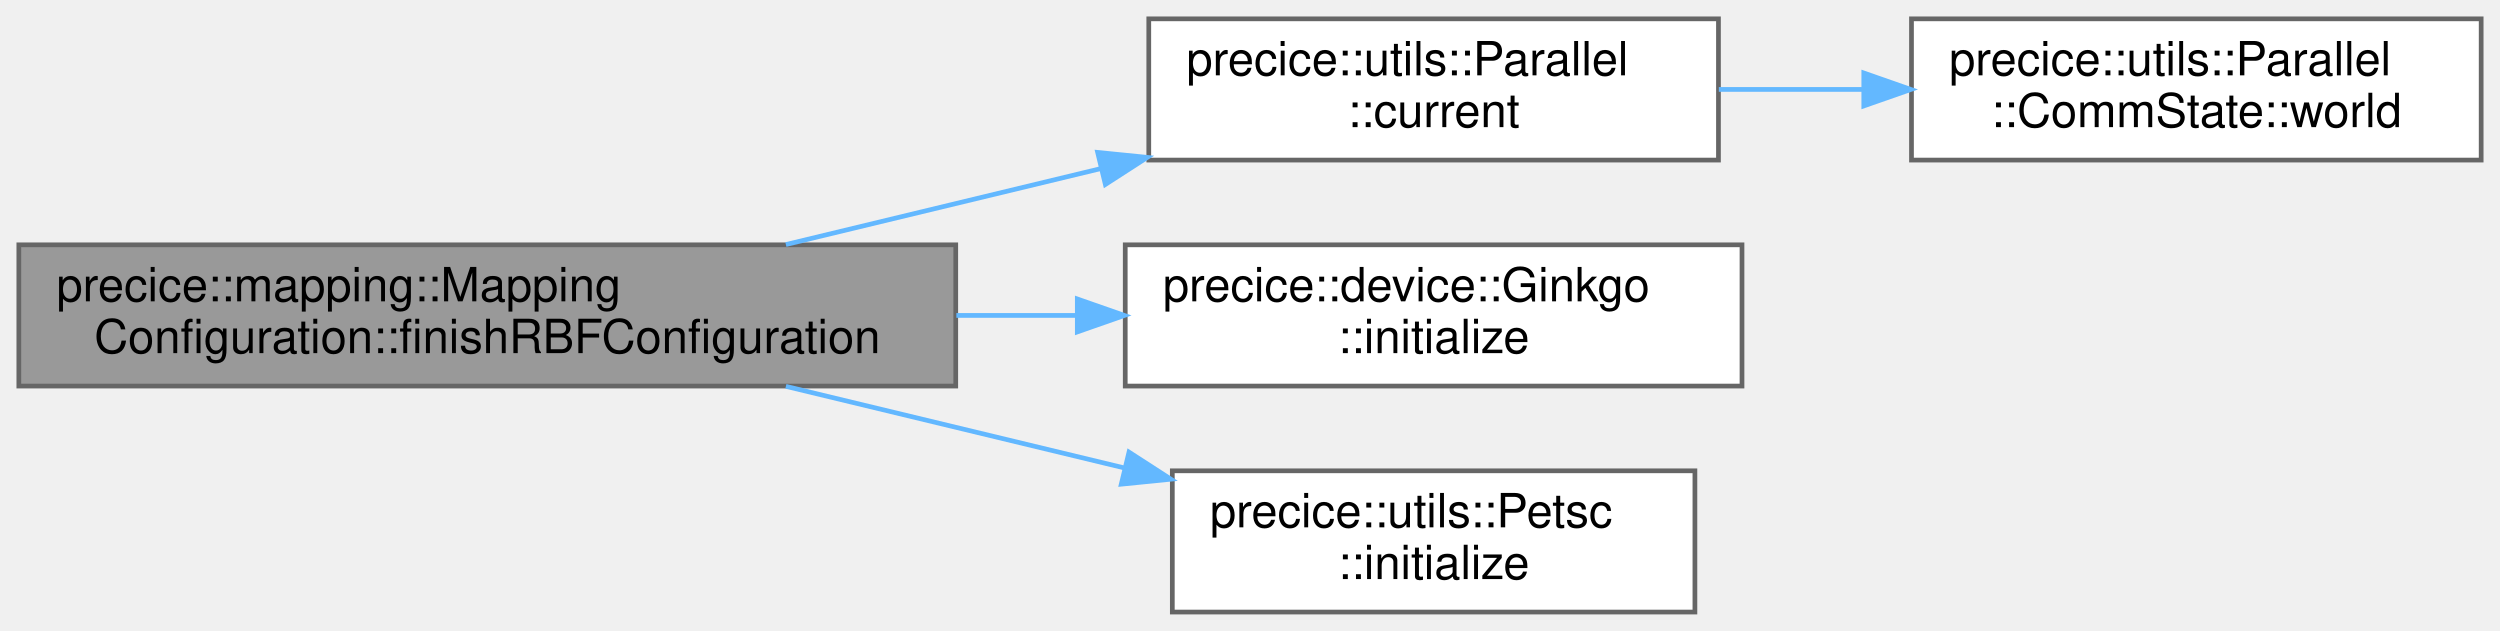
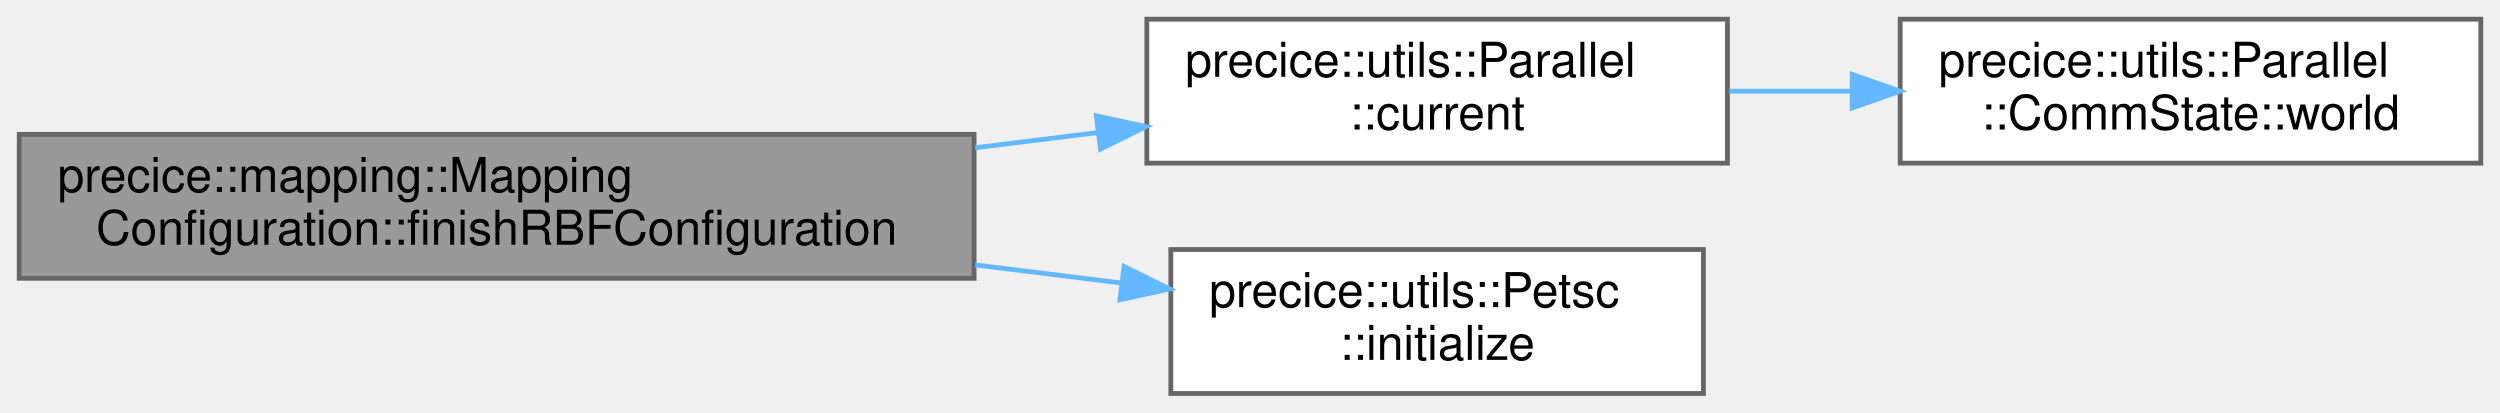
- <svg xmlns="http://www.w3.org/2000/svg" xmlns:xlink="http://www.w3.org/1999/xlink" width="531pt" height="134pt" viewBox="0.00 0.00 531.00 134.00">
-   <g id="graph0" class="graph" transform="scale(1 1) rotate(0) translate(4 130)">
+ <svg xmlns="http://www.w3.org/2000/svg" xmlns:xlink="http://www.w3.org/1999/xlink" width="521pt" height="86pt" viewBox="0.00 0.00 521.00 86.00">
+   <g id="graph0" class="graph" transform="scale(1 1) rotate(0) translate(4 82)">
    <g id="Node000001" class="node">
      <g id="a_Node000001">
        <a xlink:title=" ">
-           <polygon fill="#999999" stroke="#666666" points="199,-78 0,-78 0,-48 199,-48 199,-78" />
-           <text text-anchor="start" x="8" y="-66" font-family="Helvetica,sans-Serif" font-size="10.00">precice::mapping::Mapping</text>
-           <text text-anchor="middle" x="99.5" y="-55" font-family="Helvetica,sans-Serif" font-size="10.00">Configuration::finishRBFConfiguration</text>
+           <polygon fill="#999999" stroke="#666666" points="199,-54 0,-54 0,-24 199,-24 199,-54" />
+           <text text-anchor="start" x="8" y="-42" font-family="Helvetica,sans-Serif" font-size="10.00">precice::mapping::Mapping</text>
+           <text text-anchor="middle" x="99.5" y="-31" font-family="Helvetica,sans-Serif" font-size="10.00">Configuration::finishRBFConfiguration</text>
        </a>
      </g>
    </g>
    <g id="Node000002" class="node">
      <g id="a_Node000002">
        <a xlink:href="classprecice_1_1utils_1_1Parallel.html#a2aeadec30c9e48918e014608ede4d51d" target="_top" xlink:title="Returns an owning pointer to the current CommState.">
-           <polygon fill="white" stroke="#666666" points="361,-126 240,-126 240,-96 361,-96 361,-126" />
-           <text text-anchor="start" x="248" y="-114" font-family="Helvetica,sans-Serif" font-size="10.00">precice::utils::Parallel</text>
-           <text text-anchor="middle" x="300.5" y="-103" font-family="Helvetica,sans-Serif" font-size="10.00">::current</text>
+           <polygon fill="white" stroke="#666666" points="356,-78 235,-78 235,-48 356,-48 356,-78" />
+           <text text-anchor="start" x="243" y="-66" font-family="Helvetica,sans-Serif" font-size="10.00">precice::utils::Parallel</text>
+           <text text-anchor="middle" x="295.5" y="-55" font-family="Helvetica,sans-Serif" font-size="10.00">::current</text>
        </a>
      </g>
    </g>
    <g id="edge1_Node000001_Node000002" class="edge">
      <g id="a_edge1_Node000001_Node000002">
        <a xlink:title=" ">
-           <path fill="none" stroke="#63b8ff" d="M162.92,-78.06C184.17,-83.18 208.06,-88.94 229.84,-94.2" />
-           <polygon fill="#63b8ff" stroke="#63b8ff" points="229.14,-97.63 239.68,-96.57 230.78,-90.82 229.14,-97.63" />
+           <path fill="none" stroke="#63b8ff" d="M199.21,-51.21C207.86,-52.28 216.49,-53.35 224.83,-54.38" />
+           <polygon fill="#63b8ff" stroke="#63b8ff" points="224.48,-57.86 234.84,-55.62 225.34,-50.92 224.48,-57.86" />
        </a>
      </g>
    </g>
    <g id="Node000004" class="node">
      <g id="a_Node000004">
-         <a xlink:href="classprecice_1_1device_1_1Ginkgo.html#a7a61f6f290ce91209391a9c240c5dce1" target="_top" xlink:title=" ">
-           <polygon fill="white" stroke="#666666" points="366,-78 235,-78 235,-48 366,-48 366,-78" />
-           <text text-anchor="start" x="243" y="-66" font-family="Helvetica,sans-Serif" font-size="10.00">precice::device::Ginkgo</text>
-           <text text-anchor="middle" x="300.5" y="-55" font-family="Helvetica,sans-Serif" font-size="10.00">::initialize</text>
+         <a xlink:href="classprecice_1_1utils_1_1Petsc.html#abdd2cf12e0525b013ea49edb73680c24" target="_top" xlink:title="Initializes the Petsc environment.">
+           <polygon fill="white" stroke="#666666" points="351,-30 240,-30 240,0 351,0 351,-30" />
+           <text text-anchor="start" x="248" y="-18" font-family="Helvetica,sans-Serif" font-size="10.00">precice::utils::Petsc</text>
+           <text text-anchor="middle" x="295.5" y="-7" font-family="Helvetica,sans-Serif" font-size="10.00">::initialize</text>
        </a>
      </g>
    </g>
    <g id="edge3_Node000001_Node000004" class="edge">
      <g id="a_edge3_Node000001_Node000004">
        <a xlink:title=" ">
-           <path fill="none" stroke="#63b8ff" d="M199.13,-63C207.74,-63 216.37,-63 224.74,-63" />
-           <polygon fill="#63b8ff" stroke="#63b8ff" points="224.82,-66.5 234.82,-63 224.82,-59.5 224.82,-66.5" />
-         </a>
-       </g>
-     </g>
-     <g id="Node000005" class="node">
-       <g id="a_Node000005">
-         <a xlink:href="classprecice_1_1utils_1_1Petsc.html#abdd2cf12e0525b013ea49edb73680c24" target="_top" xlink:title="Initializes the Petsc environment.">
-           <polygon fill="white" stroke="#666666" points="356,-30 245,-30 245,0 356,0 356,-30" />
-           <text text-anchor="start" x="253" y="-18" font-family="Helvetica,sans-Serif" font-size="10.00">precice::utils::Petsc</text>
-           <text text-anchor="middle" x="300.5" y="-7" font-family="Helvetica,sans-Serif" font-size="10.00">::initialize</text>
-         </a>
-       </g>
-     </g>
-     <g id="edge4_Node000001_Node000005" class="edge">
-       <g id="a_edge4_Node000001_Node000005">
-         <a xlink:title=" ">
-           <path fill="none" stroke="#63b8ff" d="M162.92,-47.94C185.76,-42.44 211.63,-36.19 234.68,-30.64" />
-           <polygon fill="#63b8ff" stroke="#63b8ff" points="235.8,-33.97 244.7,-28.22 234.16,-27.16 235.8,-33.97" />
+           <path fill="none" stroke="#63b8ff" d="M199.21,-26.79C209.56,-25.51 219.88,-24.23 229.71,-23.02" />
+           <polygon fill="#63b8ff" stroke="#63b8ff" points="230.26,-26.47 239.75,-21.77 229.4,-19.53 230.26,-26.47" />
        </a>
      </g>
    </g>
    <g id="Node000003" class="node">
      <g id="a_Node000003">
        <a xlink:href="structprecice_1_1utils_1_1Parallel_1_1CommState.html#a11c87f5cfaad1fb984d9dcd80e6f2c55" target="_top" xlink:title="returns a commstate containing MPI_COMM_WORLD">
-           <polygon fill="white" stroke="#666666" points="523,-126 402,-126 402,-96 523,-96 523,-126" />
-           <text text-anchor="start" x="410" y="-114" font-family="Helvetica,sans-Serif" font-size="10.00">precice::utils::Parallel</text>
-           <text text-anchor="middle" x="462.5" y="-103" font-family="Helvetica,sans-Serif" font-size="10.00">::CommState::world</text>
+           <polygon fill="white" stroke="#666666" points="513,-78 392,-78 392,-48 513,-48 513,-78" />
+           <text text-anchor="start" x="400" y="-66" font-family="Helvetica,sans-Serif" font-size="10.00">precice::utils::Parallel</text>
+           <text text-anchor="middle" x="452.5" y="-55" font-family="Helvetica,sans-Serif" font-size="10.00">::CommState::world</text>
        </a>
      </g>
    </g>
    <g id="edge2_Node000002_Node000003" class="edge">
      <g id="a_edge2_Node000002_Node000003">
        <a xlink:title=" ">
-           <path fill="none" stroke="#63b8ff" d="M361.08,-111C371.07,-111 381.52,-111 391.75,-111" />
-           <polygon fill="#63b8ff" stroke="#63b8ff" points="391.87,-114.5 401.87,-111 391.87,-107.5 391.87,-114.5" />
+           <path fill="none" stroke="#63b8ff" d="M356.43,-63C364.72,-63 373.31,-63 381.76,-63" />
+           <polygon fill="#63b8ff" stroke="#63b8ff" points="381.99,-66.5 391.99,-63 381.99,-59.5 381.99,-66.5" />
        </a>
      </g>
    </g>
  </g>
</svg>
